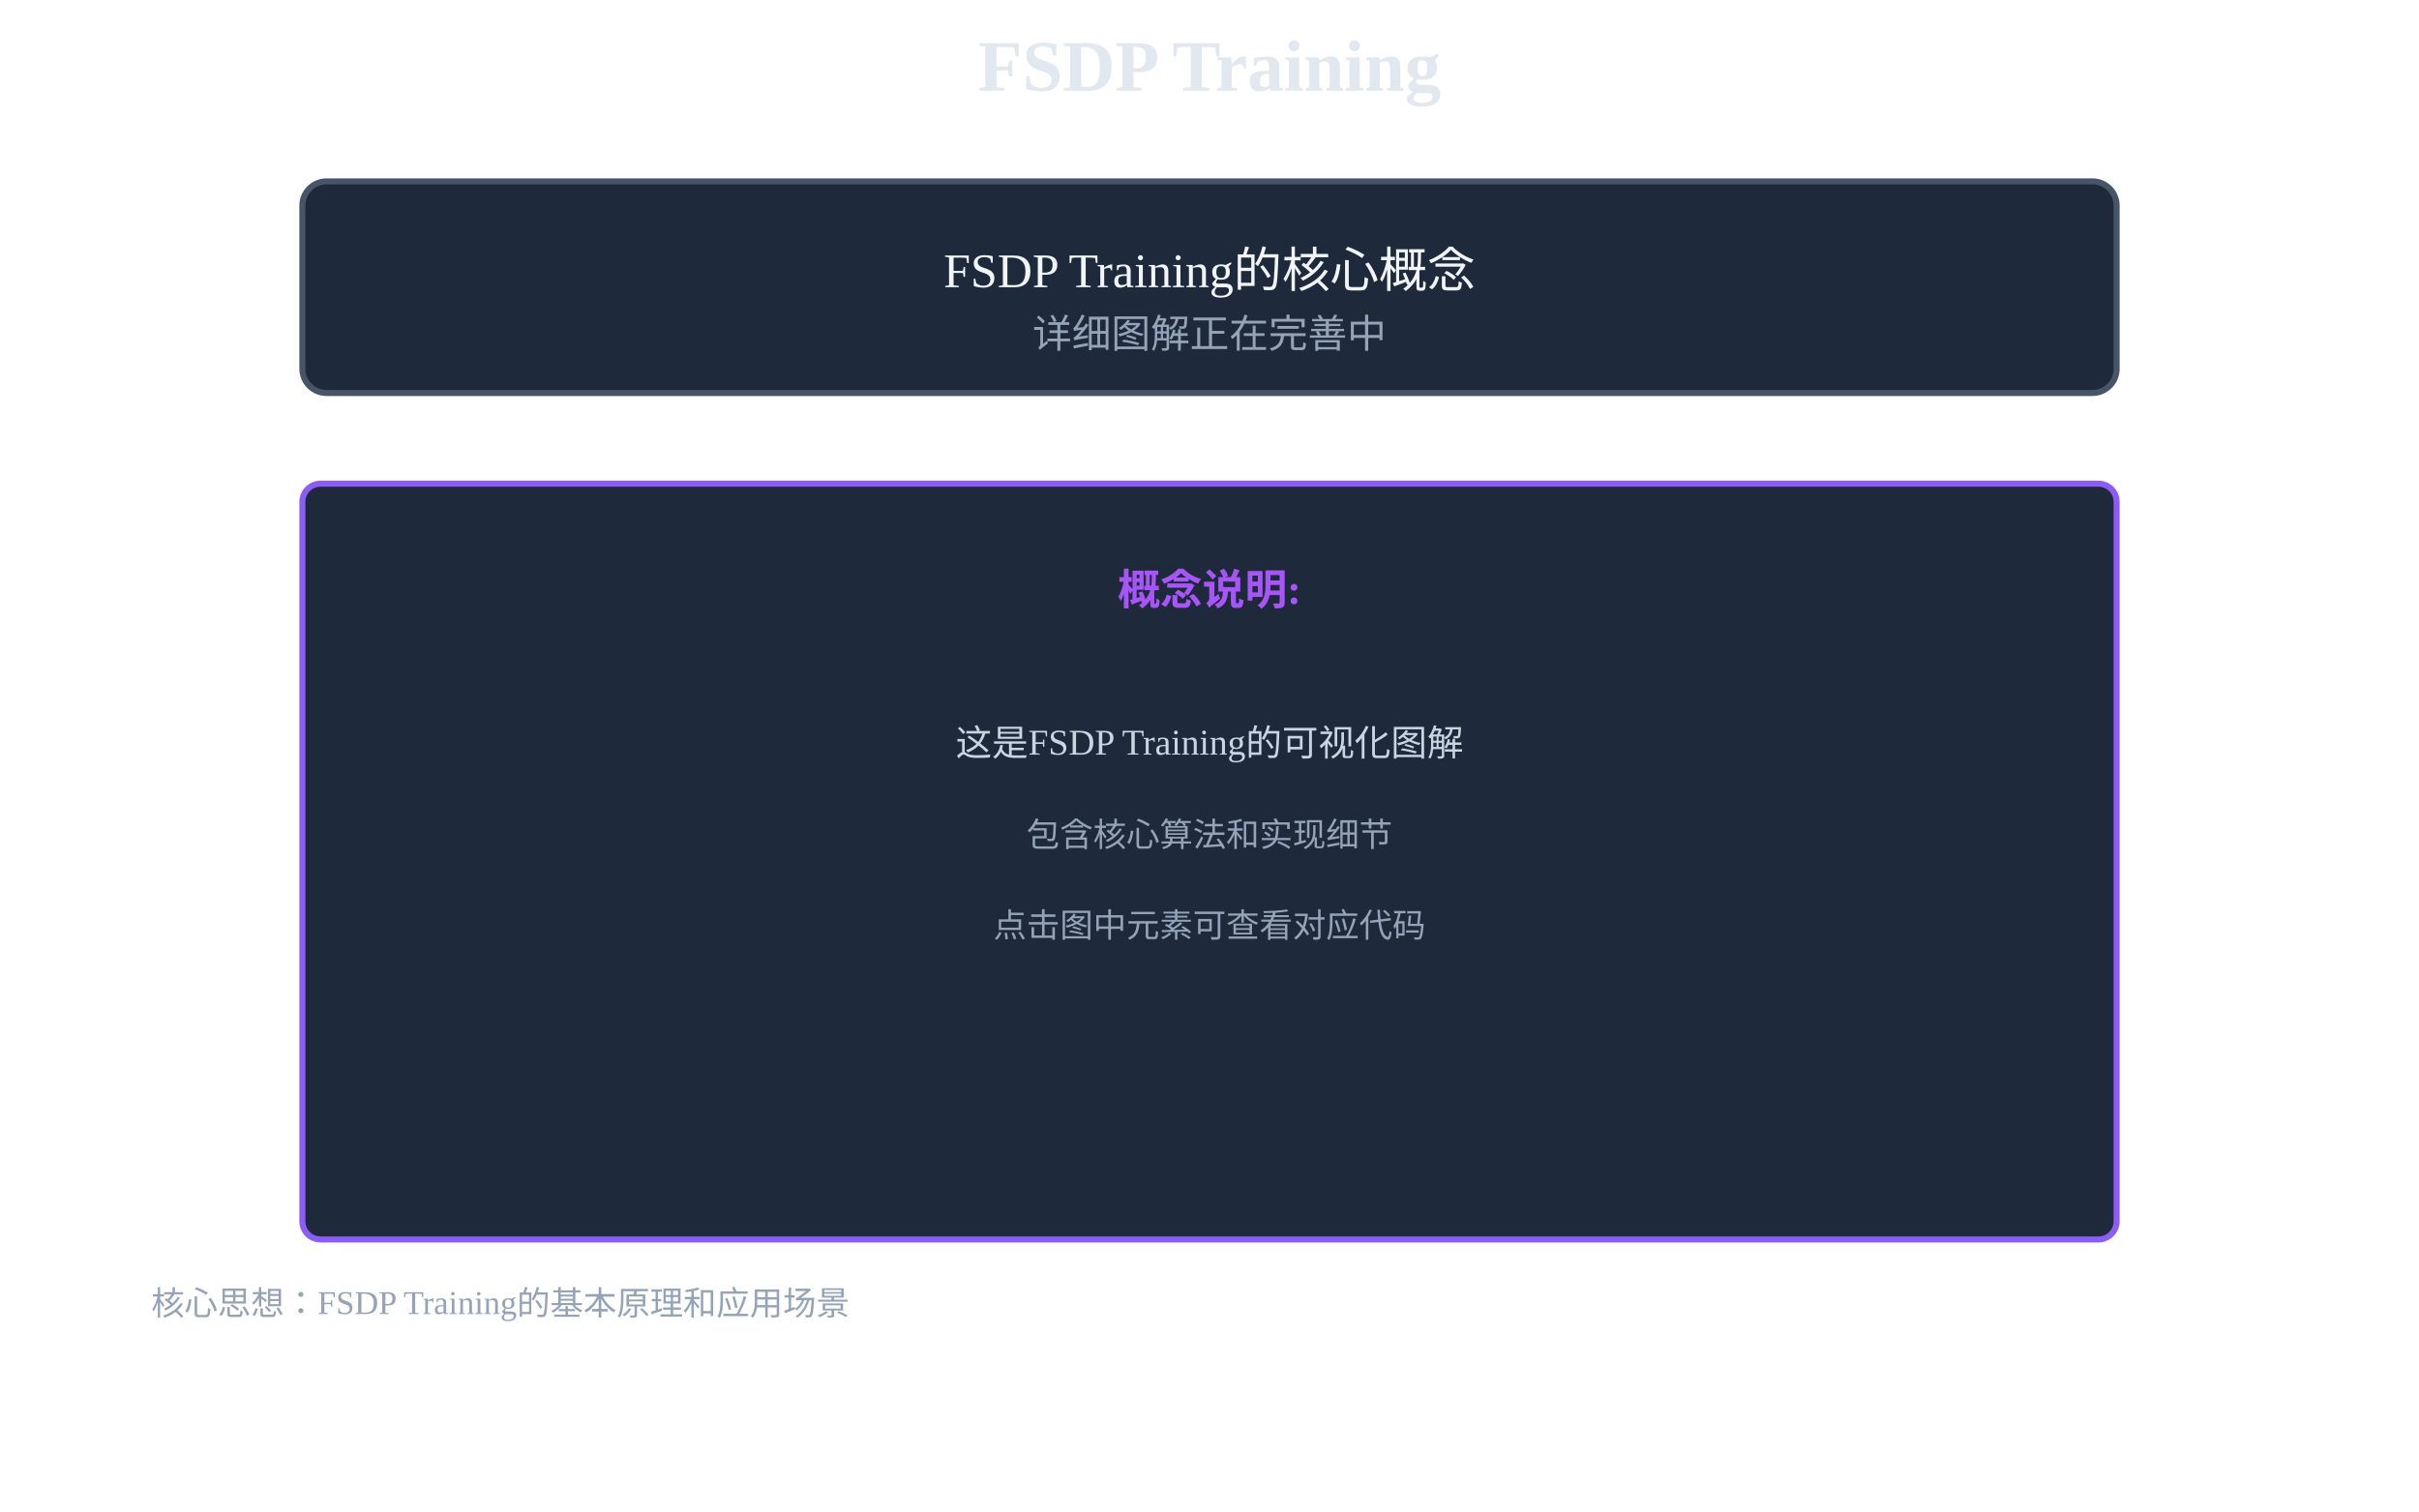
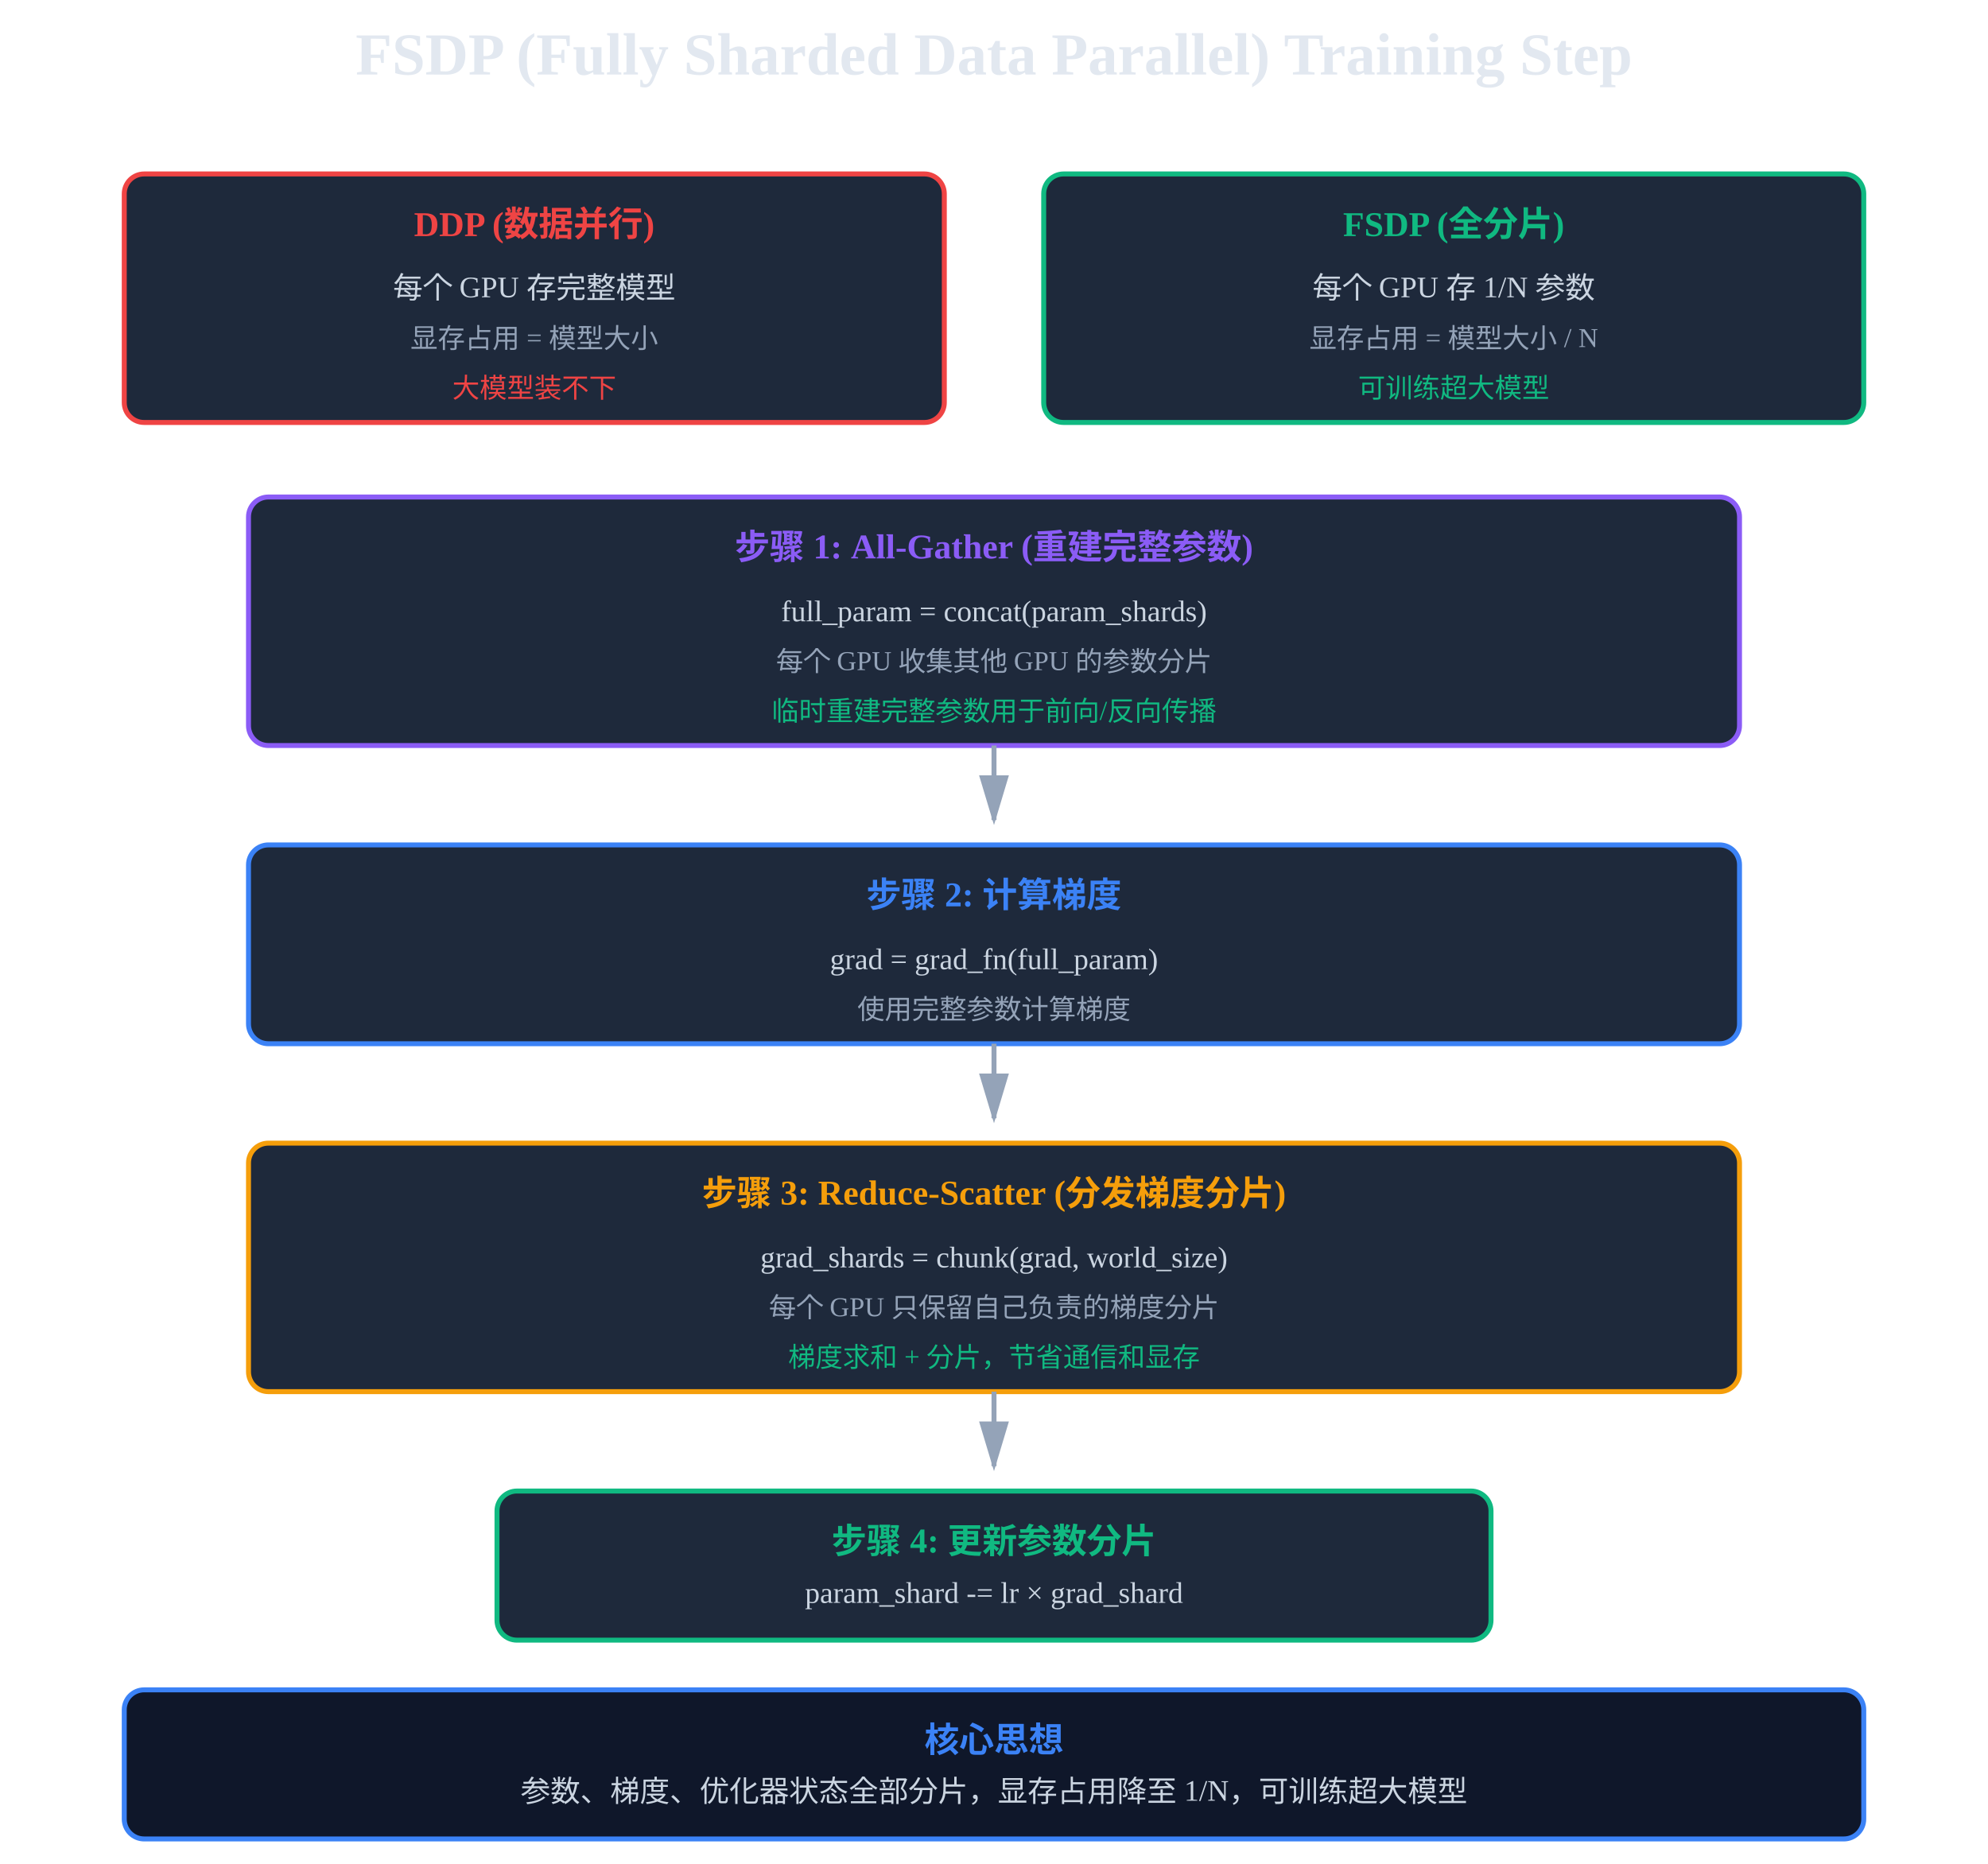
- <svg xmlns="http://www.w3.org/2000/svg" viewBox="0 0 800 500" class="w-full h-auto">
-   <text x="400" y="30" text-anchor="middle" fill="#e2e8f0" font-size="24" font-weight="bold">FSDP Training</text>
+ <svg xmlns="http://www.w3.org/2000/svg" viewBox="0 0 800 750" class="w-full h-auto">
+   <defs>
+     <marker id="arrowhead" markerWidth="10" markerHeight="10" refX="9" refY="3" orient="auto">
+       <polygon points="0 0, 10 3, 0 6" fill="#94a3b8" />
+     </marker>
+   </defs>
+   <text x="400" y="30" text-anchor="middle" fill="#e2e8f0" font-size="24" font-weight="bold">FSDP (Fully Sharded Data Parallel) Training Step</text>
+   <g data-code-line="1">
+     <rect x="50" y="70" width="330" height="100" rx="8" fill="#1e293b" stroke="#ef4444" stroke-width="2" />
+     <text x="215" y="95" text-anchor="middle" fill="#ef4444" font-size="14" font-weight="bold">DDP (数据并行)</text>
+     <text x="215" y="120" text-anchor="middle" fill="#cbd5e1" font-size="12">每个 GPU 存完整模型</text>
+     <text x="215" y="140" text-anchor="middle" fill="#94a3b8" font-size="11">显存占用 = 模型大小</text>
+     <text x="215" y="160" text-anchor="middle" fill="#ef4444" font-size="11">大模型装不下</text>
+   </g>
+   <g data-code-line="2,3,4">
+     <rect x="420" y="70" width="330" height="100" rx="8" fill="#1e293b" stroke="#10b981" stroke-width="2" />
+     <text x="585" y="95" text-anchor="middle" fill="#10b981" font-size="14" font-weight="bold">FSDP (全分片)</text>
+     <text x="585" y="120" text-anchor="middle" fill="#cbd5e1" font-size="12">每个 GPU 存 1/N 参数</text>
+     <text x="585" y="140" text-anchor="middle" fill="#94a3b8" font-size="11">显存占用 = 模型大小 / N</text>
+     <text x="585" y="160" text-anchor="middle" fill="#10b981" font-size="11">可训练超大模型</text>
+   </g>
+   <g data-code-line="5,6">
+     <rect x="100" y="200" width="600" height="100" rx="8" fill="#1e293b" stroke="#8b5cf6" stroke-width="2" />
+     <text x="400" y="225" text-anchor="middle" fill="#8b5cf6" font-size="14" font-weight="bold">步骤 1: All-Gather (重建完整参数)</text>
+     <text x="400" y="250" text-anchor="middle" fill="#cbd5e1" font-size="12">full_param = concat(param_shards)</text>
+     <text x="400" y="270" text-anchor="middle" fill="#94a3b8" font-size="11">每个 GPU 收集其他 GPU 的参数分片</text>
+     <text x="400" y="290" text-anchor="middle" fill="#10b981" font-size="11">临时重建完整参数用于前向/反向传播</text>
+   </g>
+   <g data-code-line="7,8">
+     <line x1="400" y1="300" x2="400" y2="330" stroke="#94a3b8" stroke-width="2" marker-end="url(#arrowhead)" />
+     <rect x="100" y="340" width="600" height="80" rx="8" fill="#1e293b" stroke="#3b82f6" stroke-width="2" />
+     <text x="400" y="365" text-anchor="middle" fill="#3b82f6" font-size="14" font-weight="bold">步骤 2: 计算梯度</text>
+     <text x="400" y="390" text-anchor="middle" fill="#cbd5e1" font-size="12">grad = grad_fn(full_param)</text>
+     <text x="400" y="410" text-anchor="middle" fill="#94a3b8" font-size="11">使用完整参数计算梯度</text>
+   </g>
+   <g data-code-line="9,10">
+     <line x1="400" y1="420" x2="400" y2="450" stroke="#94a3b8" stroke-width="2" marker-end="url(#arrowhead)" />
+     <rect x="100" y="460" width="600" height="100" rx="8" fill="#1e293b" stroke="#f59e0b" stroke-width="2" />
+     <text x="400" y="485" text-anchor="middle" fill="#f59e0b" font-size="14" font-weight="bold">步骤 3: Reduce-Scatter (分发梯度分片)</text>
+     <text x="400" y="510" text-anchor="middle" fill="#cbd5e1" font-size="12">grad_shards = chunk(grad, world_size)</text>
+     <text x="400" y="530" text-anchor="middle" fill="#94a3b8" font-size="11">每个 GPU 只保留自己负责的梯度分片</text>
+     <text x="400" y="550" text-anchor="middle" fill="#10b981" font-size="11">梯度求和 + 分片，节省通信和显存</text>
+   </g>
+   <g data-code-line="11">
+     <line x1="400" y1="560" x2="400" y2="590" stroke="#94a3b8" stroke-width="2" marker-end="url(#arrowhead)" />
+     <rect x="200" y="600" width="400" height="60" rx="8" fill="#1e293b" stroke="#10b981" stroke-width="2" />
+     <text x="400" y="625" text-anchor="middle" fill="#10b981" font-size="14" font-weight="bold">步骤 4: 更新参数分片</text>
+     <text x="400" y="645" text-anchor="middle" fill="#cbd5e1" font-size="12">param_shard -= lr × grad_shard</text>
+   </g>
  <g data-code-line="1,2,3">
-     <rect x="100" y="60" width="600" height="70" rx="8" fill="#1e293b" stroke="#475569" stroke-width="2" />
-     <text x="400" y="95" text-anchor="middle" fill="#f1f5f9" font-size="16">FSDP Training的核心概念</text>
-     <text x="400" y="115" text-anchor="middle" fill="#94a3b8" font-size="13">详细图解正在完善中</text>
-   </g>
-   <g data-code-line="4,5,6">
-     <rect x="100" y="160" width="600" height="250" rx="6" fill="#1e293b" stroke="#8b5cf6" stroke-width="2" />
-     <text x="400" y="200" text-anchor="middle" fill="#a855f7" font-size="14" font-weight="bold">概念说明:</text>
-     <text x="400" y="250" text-anchor="middle" fill="#cbd5e1" font-size="12">这是FSDP Training的可视化图解</text>
-     <text x="400" y="280" text-anchor="middle" fill="#94a3b8" font-size="11">包含核心算法和实现细节</text>
-     <text x="400" y="310" text-anchor="middle" fill="#94a3b8" font-size="11">点击图中元素可查看对应代码</text>
-   </g>
-   <g transform="translate(50, 435)">
-     <text x="0" y="0" fill="#94a3b8" font-size="11">核心思想：FSDP Training的基本原理和应用场景</text>
+     <rect x="50" y="680" width="700" height="60" rx="8" fill="#0f172a" stroke="#3b82f6" stroke-width="2" />
+     <text x="400" y="705" text-anchor="middle" fill="#3b82f6" font-size="14" font-weight="bold">核心思想</text>
+     <text x="400" y="725" text-anchor="middle" fill="#cbd5e1" font-size="12">参数、梯度、优化器状态全部分片，显存占用降至 1/N，可训练超大模型</text>
  </g>
</svg>
